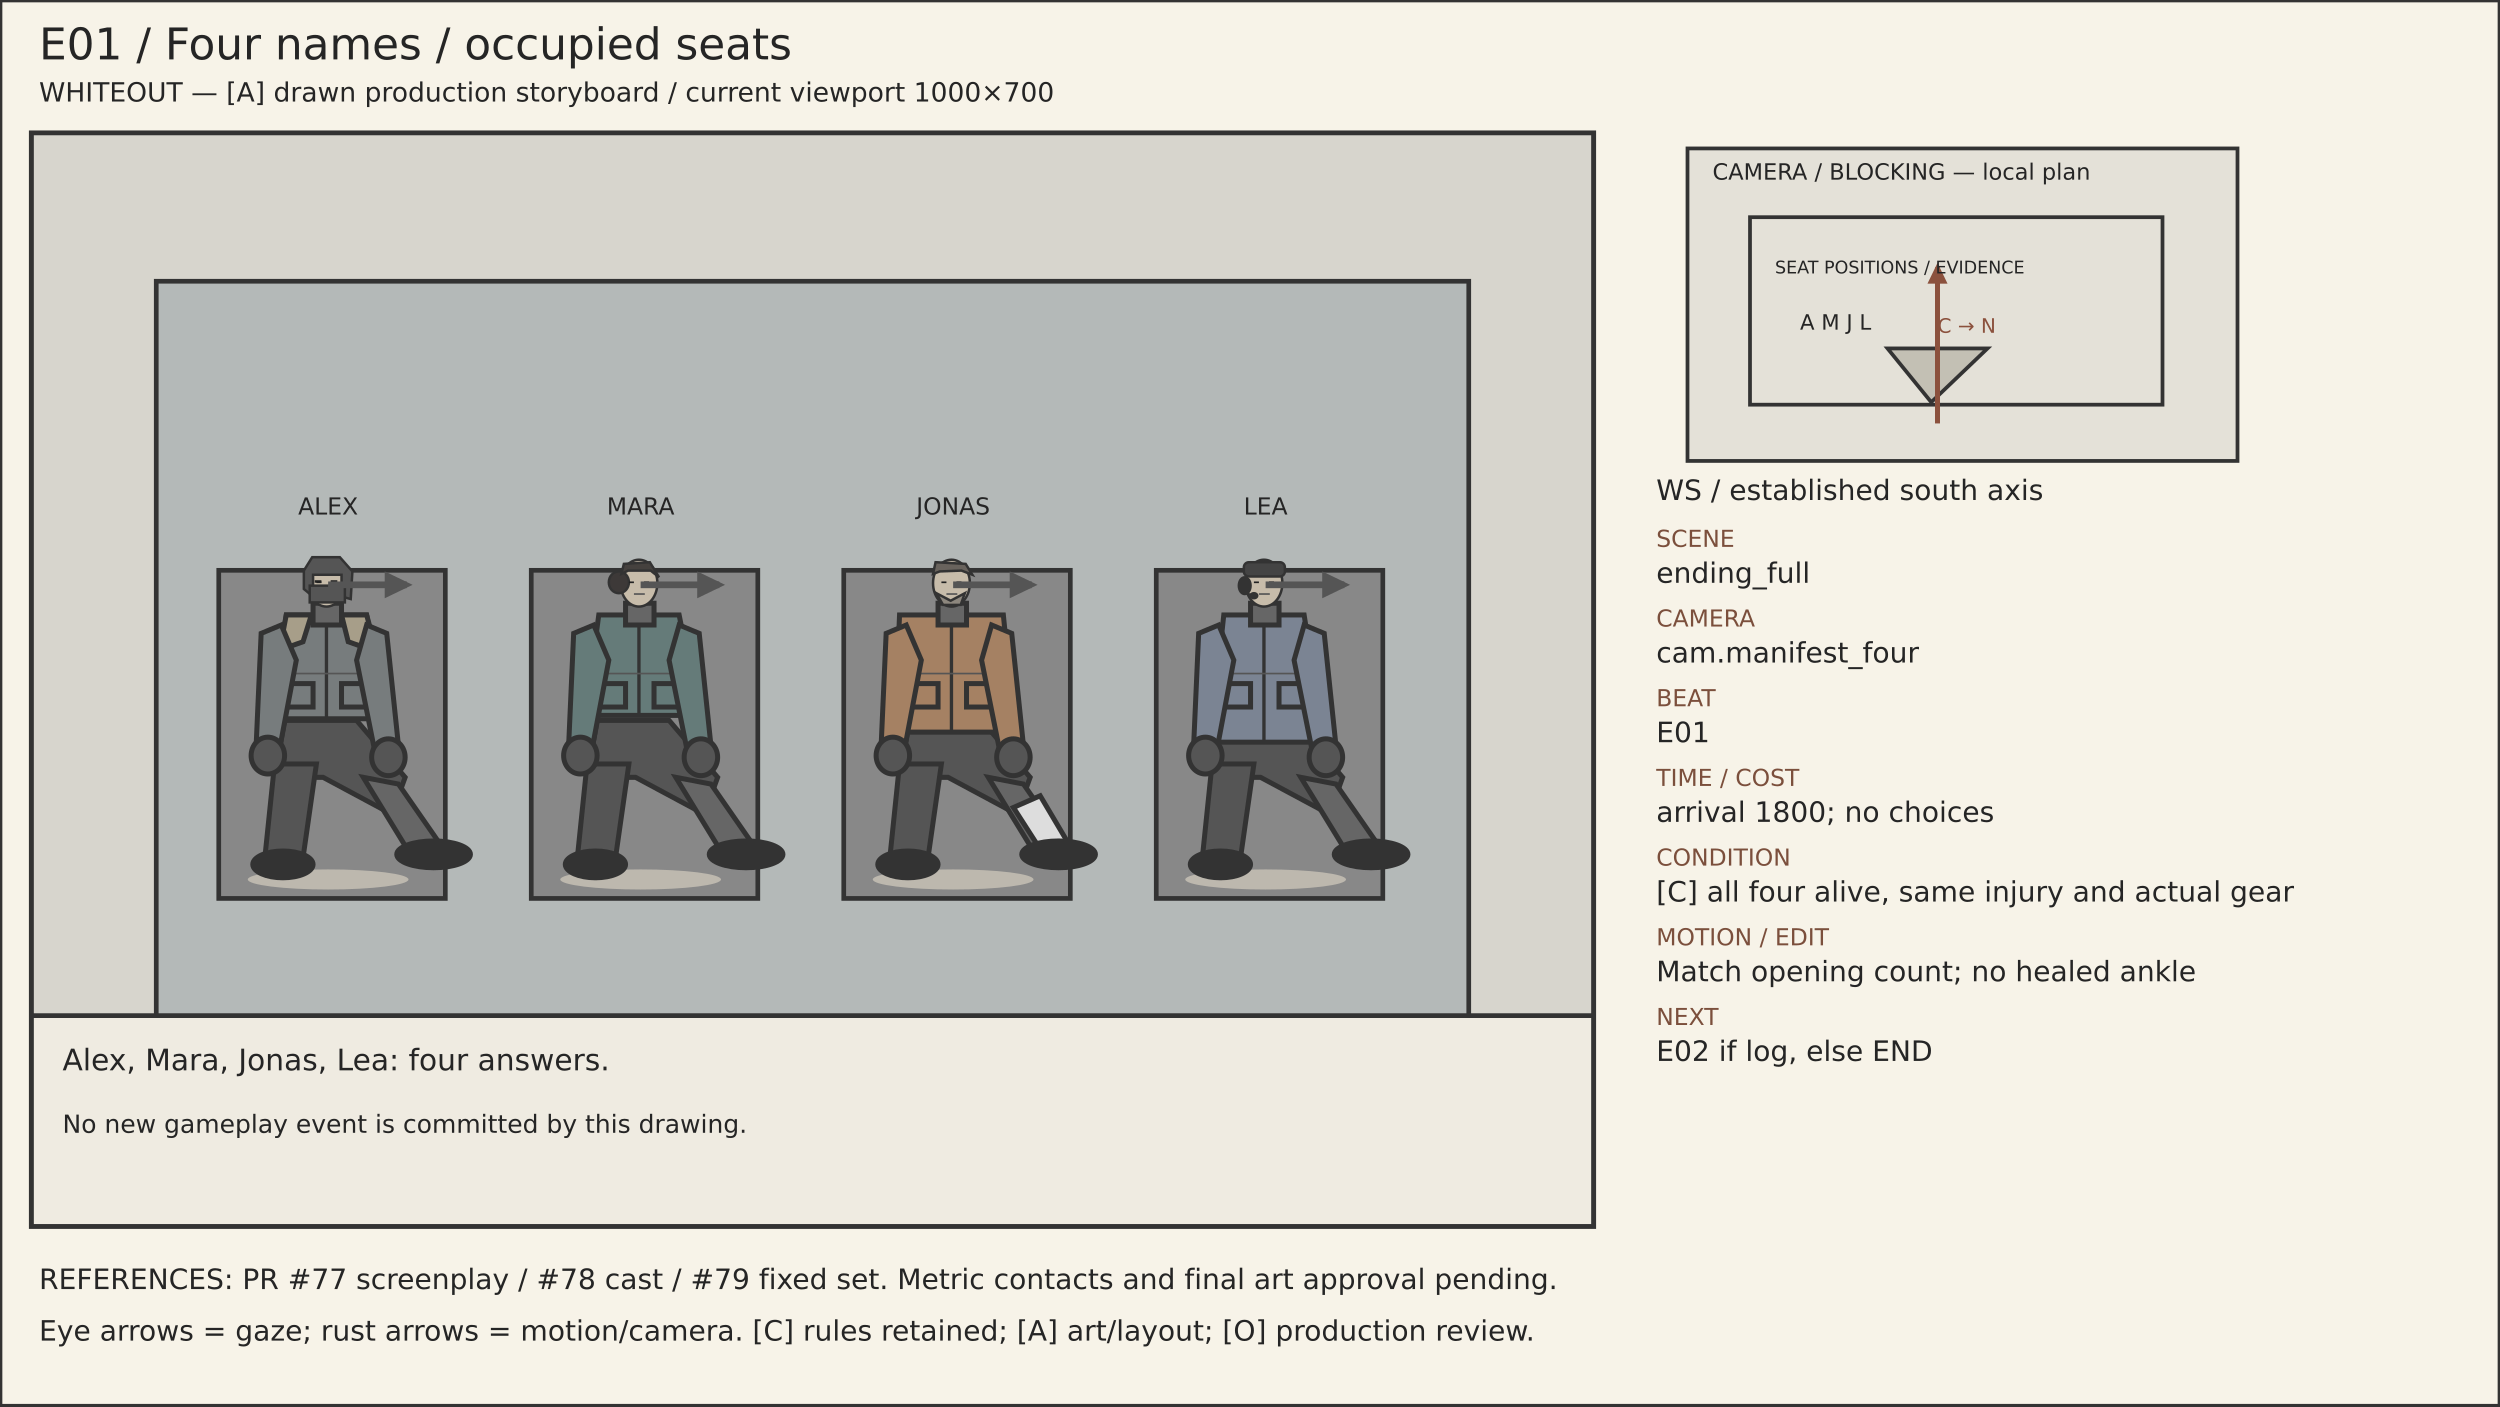
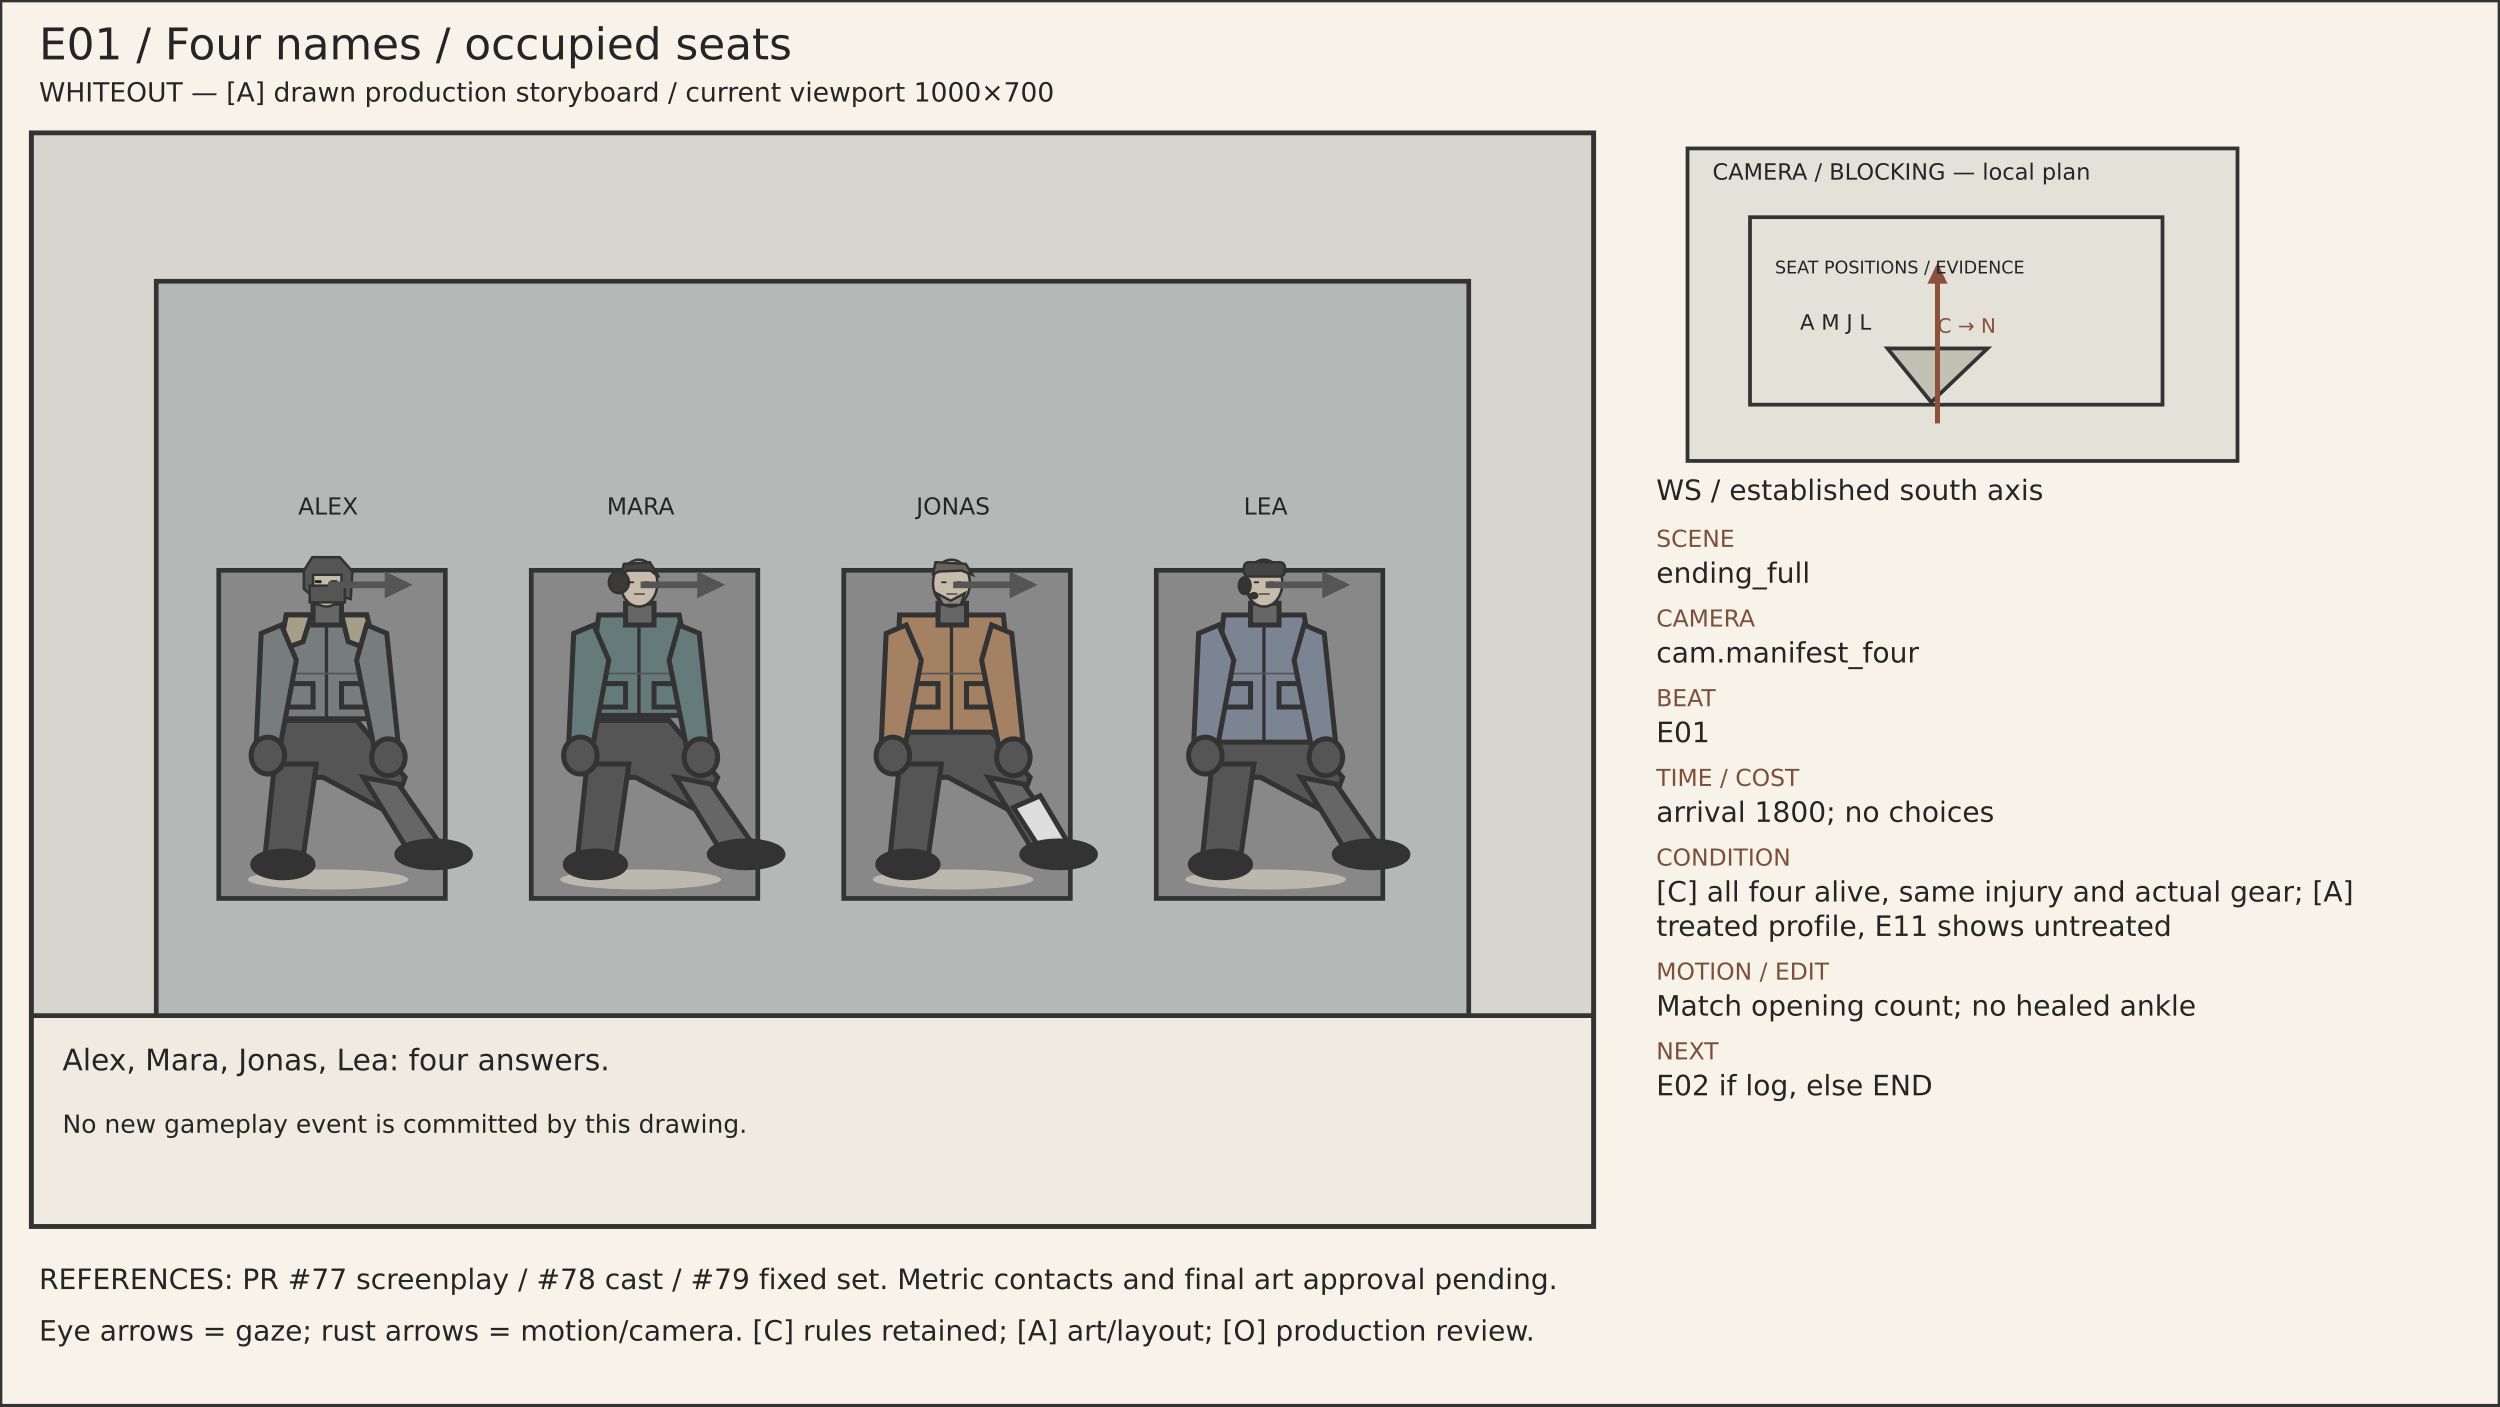
<svg xmlns="http://www.w3.org/2000/svg" width="1600" height="900" viewBox="0 0 1600 900">
  <rect x="0" y="0" width="1600" height="900" rx="0" fill="#f7f3e8" stroke="#333" stroke-width="3" />
  <text x="25" y="38" font-size="28" fill="#252525" text-anchor="start" font-family="DejaVu Sans,sans-serif">E01 / Four names / occupied seats</text>
  <text x="25" y="65" font-size="17" fill="#252525" text-anchor="start" font-family="DejaVu Sans,sans-serif">WHITEOUT — [A] drawn production storyboard / current viewport 1000×700</text>
  <svg x="20" y="85" width="1000" height="700" viewBox="0 0 1000 700">
    <rect x="0" y="0" width="1000" height="700" rx="0" fill="#d7d5cd" stroke="#333" stroke-width="3" />
    <rect x="80" y="95" width="840" height="480" rx="0" fill="#b4b9b8" stroke="#333" stroke-width="3" />
    <rect x="120" y="280" width="145" height="210" rx="0" fill="#888" stroke="#333" stroke-width="3" />
    <g transform="translate(136.4286,255.0) scale(1.071429)">
      <ellipse cx="50" cy="208" rx="48" ry="6" fill="#bdb8ae" stroke="none" stroke-width="3" />
      <polygon points="24,113 67,113 96,147 88,169 47,147 18,147" fill="#555" stroke="#333" stroke-width="3" />
      <polygon points="18,139 43,139 35,195 12,197" fill="#555" stroke="#333" stroke-width="3" />
      <polygon points="71,147 92,151 117,187 101,196" fill="#666" stroke="#333" stroke-width="3" />
      <ellipse cx="23" cy="199" rx="18" ry="8" fill="#333" stroke="#333" stroke-width="3" />
      <ellipse cx="113" cy="193" rx="22" ry="8" fill="#333" stroke="#333" stroke-width="3" />
      <polygon points="25,50 73,50 85,112 17,112" fill="#777c7d" stroke="#333" stroke-width="3" />
      <polygon points="25,50 40,50 35,66 21,71" fill="#a79e89" stroke="#333" stroke-width="3" />
      <polygon points="58,50 73,50 79,72 62,66" fill="#a79e89" stroke="#333" stroke-width="3" />
      <path d="M49,55 L49,112" fill="none" stroke="#333" stroke-width="2" />
      <path d="M20,85 L80,85" fill="none" stroke="#555" stroke-width="1" />
      <rect x="24" y="91" width="17" height="14" rx="0" fill="#777c7d" stroke="#333" stroke-width="3" />
      <rect x="58" y="91" width="17" height="14" rx="0" fill="#777c7d" stroke="#333" stroke-width="3" />
      <polygon points="22,56 10,61 7,128 21,130 31,77" fill="#777c7d" stroke="#333" stroke-width="3" />
      <polygon points="73,56 85,61 92,128 78,132 67,77" fill="#777c7d" stroke="#333" stroke-width="3" />
      <ellipse cx="14" cy="134" rx="10" ry="11" fill="#555" stroke="#333" stroke-width="3" />
      <ellipse cx="86" cy="135" rx="10" ry="11" fill="#555" stroke="#333" stroke-width="3" />
      <rect x="41" y="43" width="17" height="13" rx="0" fill="#666" stroke="#333" stroke-width="3" />
      <g transform="translate(24.5,15.5) scale(.5)">
        <ellipse cx="49" cy="31" rx="22" ry="28" fill="#c7bcaa" stroke="#333" stroke-width="3" />
        <polygon points="22,38 22,16 32,0 65,0 80,17 78,50 67,47 67,21 33,21 33,47" fill="#555" stroke="#333" stroke-width="3" />
        <rect x="29" y="34" width="42" height="20" rx="0" fill="#555" stroke="#333" stroke-width="3" />
        <path d="M35,29 L43,29" fill="none" stroke="#222" stroke-width="3" />
        <path d="M54,29 L62,29" fill="none" stroke="#222" stroke-width="3" />
        <path d="M37,30 L43,30" fill="none" stroke="#222" stroke-width="2" />
        <path d="M55,30 L61,30" fill="none" stroke="#222" stroke-width="2" />
        <path d="M43,44 L56,44" fill="none" stroke="#555" stroke-width="2" />
      </g>
      <text x="50" y="-10" font-size="14" fill="#252525" text-anchor="middle" font-family="DejaVu Sans,sans-serif">ALEX</text>
      <path d="M50,32 L97,32" fill="none" stroke="#555" stroke-width="4" />
      <polygon points="97,32 85.294,37.655 85.294,26.345" fill="#555" stroke="#555" stroke-width="3" />
    </g>
    <rect x="320" y="280" width="145" height="210" rx="0" fill="#888" stroke="#333" stroke-width="3" />
    <g transform="translate(336.4286,255.0) scale(1.071429)">
      <ellipse cx="50" cy="208" rx="48" ry="6" fill="#bdb8ae" stroke="none" stroke-width="3" />
      <polygon points="24,113 67,113 96,147 88,169 47,147 18,147" fill="#555" stroke="#333" stroke-width="3" />
      <polygon points="18,139 43,139 35,195 12,197" fill="#555" stroke="#333" stroke-width="3" />
      <polygon points="71,147 92,151 117,187 101,196" fill="#666" stroke="#333" stroke-width="3" />
      <ellipse cx="23" cy="199" rx="18" ry="8" fill="#333" stroke="#333" stroke-width="3" />
      <ellipse cx="113" cy="193" rx="22" ry="8" fill="#333" stroke="#333" stroke-width="3" />
      <polygon points="25,50 73,50 85,110 17,110" fill="#657b79" stroke="#333" stroke-width="3" />
      <path d="M49,55 L49,110" fill="none" stroke="#333" stroke-width="2" />
      <path d="M20,85 L80,85" fill="none" stroke="#555" stroke-width="1" />
      <rect x="24" y="91" width="17" height="14" rx="0" fill="#657b79" stroke="#333" stroke-width="3" />
      <rect x="58" y="91" width="17" height="14" rx="0" fill="#657b79" stroke="#333" stroke-width="3" />
      <polygon points="22,56 10,61 7,128 21,130 31,77" fill="#657b79" stroke="#333" stroke-width="3" />
      <polygon points="73,56 85,61 92,128 78,132 67,77" fill="#657b79" stroke="#333" stroke-width="3" />
      <ellipse cx="14" cy="134" rx="10" ry="11" fill="#555" stroke="#333" stroke-width="3" />
      <ellipse cx="86" cy="135" rx="10" ry="11" fill="#555" stroke="#333" stroke-width="3" />
      <rect x="41" y="43" width="17" height="13" rx="0" fill="#666" stroke="#333" stroke-width="3" />
      <g transform="translate(24.5,15.5) scale(.5)">
        <ellipse cx="49" cy="31" rx="22" ry="28" fill="#c7bcaa" stroke="#333" stroke-width="3" />
        <ellipse cx="25" cy="30" rx="12" ry="13" fill="#3d3938" stroke="#333" stroke-width="3" />
        <polygon points="28,20 31,8 62,6 73,24 63,16 36,16" fill="#45413e" stroke="#333" stroke-width="3" />
        <path d="M37,30 L43,30" fill="none" stroke="#222" stroke-width="2" />
        <path d="M55,30 L61,30" fill="none" stroke="#222" stroke-width="2" />
        <path d="M43,44 L56,44" fill="none" stroke="#555" stroke-width="2" />
      </g>
      <text x="50" y="-10" font-size="14" fill="#252525" text-anchor="middle" font-family="DejaVu Sans,sans-serif">MARA</text>
      <path d="M50,32 L97,32" fill="none" stroke="#555" stroke-width="4" />
      <polygon points="97,32 85.294,37.655 85.294,26.345" fill="#555" stroke="#555" stroke-width="3" />
    </g>
    <rect x="520" y="280" width="145" height="210" rx="0" fill="#888" stroke="#333" stroke-width="3" />
    <g transform="translate(536.4286,255.0) scale(1.071429)">
      <ellipse cx="50" cy="208" rx="48" ry="6" fill="#bdb8ae" stroke="none" stroke-width="3" />
      <polygon points="24,113 67,113 96,147 88,169 47,147 18,147" fill="#555" stroke="#333" stroke-width="3" />
      <polygon points="18,139 43,139 35,195 12,197" fill="#555" stroke="#333" stroke-width="3" />
      <polygon points="71,147 92,151 117,187 101,196" fill="#666" stroke="#333" stroke-width="3" />
      <polygon points="86,165 102,158 118,185 104,193" fill="#ddd" stroke="#333" stroke-width="3" />
      <ellipse cx="23" cy="199" rx="18" ry="8" fill="#333" stroke="#333" stroke-width="3" />
      <ellipse cx="113" cy="193" rx="22" ry="8" fill="#333" stroke="#333" stroke-width="3" />
      <polygon points="18,50 80,50 87,120 15,120" fill="#a58163" stroke="#333" stroke-width="3" />
      <path d="M49,55 L49,120" fill="none" stroke="#333" stroke-width="2" />
      <path d="M20,85 L80,85" fill="none" stroke="#555" stroke-width="1" />
      <rect x="24" y="91" width="17" height="14" rx="0" fill="#a58163" stroke="#333" stroke-width="3" />
      <rect x="58" y="91" width="17" height="14" rx="0" fill="#a58163" stroke="#333" stroke-width="3" />
      <polygon points="22,56 10,61 7,128 21,130 31,77" fill="#a58163" stroke="#333" stroke-width="3" />
      <polygon points="73,56 85,61 92,128 78,132 67,77" fill="#a58163" stroke="#333" stroke-width="3" />
      <ellipse cx="14" cy="134" rx="10" ry="11" fill="#555" stroke="#333" stroke-width="3" />
      <ellipse cx="86" cy="135" rx="10" ry="11" fill="#555" stroke="#333" stroke-width="3" />
      <rect x="41" y="43" width="17" height="13" rx="0" fill="#666" stroke="#333" stroke-width="3" />
      <g transform="translate(24.5,15.5) scale(.5)">
        <ellipse cx="49" cy="31" rx="22" ry="28" fill="#c7bcaa" stroke="#333" stroke-width="3" />
        <polygon points="27,20 30,6 66,8 74,21 61,16 35,17" fill="#69635d" stroke="#333" stroke-width="3" />
        <polygon points="31,43 48,52 65,43 60,57 39,57" fill="#8d877e" stroke="#333" stroke-width="3" />
        <path d="M37,30 L43,30" fill="none" stroke="#222" stroke-width="2" />
        <path d="M55,30 L61,30" fill="none" stroke="#222" stroke-width="2" />
        <path d="M43,44 L56,44" fill="none" stroke="#555" stroke-width="2" />
      </g>
      <text x="50" y="-10" font-size="14" fill="#252525" text-anchor="middle" font-family="DejaVu Sans,sans-serif">JONAS</text>
      <path d="M50,32 L97,32" fill="none" stroke="#555" stroke-width="4" />
      <polygon points="97,32 85.294,37.655 85.294,26.345" fill="#555" stroke="#555" stroke-width="3" />
    </g>
    <rect x="720" y="280" width="145" height="210" rx="0" fill="#888" stroke="#333" stroke-width="3" />
    <g transform="translate(736.4286,255.0) scale(1.071429)">
      <ellipse cx="50" cy="208" rx="48" ry="6" fill="#bdb8ae" stroke="none" stroke-width="3" />
      <polygon points="24,113 67,113 96,147 88,169 47,147 18,147" fill="#555" stroke="#333" stroke-width="3" />
      <polygon points="18,139 43,139 35,195 12,197" fill="#555" stroke="#333" stroke-width="3" />
      <polygon points="71,147 92,151 117,187 101,196" fill="#666" stroke="#333" stroke-width="3" />
      <ellipse cx="23" cy="199" rx="18" ry="8" fill="#333" stroke="#333" stroke-width="3" />
      <ellipse cx="113" cy="193" rx="22" ry="8" fill="#333" stroke="#333" stroke-width="3" />
      <polygon points="25,50 73,50 85,126 17,126" fill="#7b8493" stroke="#333" stroke-width="3" />
      <path d="M49,55 L49,126" fill="none" stroke="#333" stroke-width="2" />
      <path d="M20,85 L80,85" fill="none" stroke="#555" stroke-width="1" />
      <rect x="24" y="91" width="17" height="14" rx="0" fill="#7b8493" stroke="#333" stroke-width="3" />
      <rect x="58" y="91" width="17" height="14" rx="0" fill="#7b8493" stroke="#333" stroke-width="3" />
      <polygon points="22,56 10,61 7,128 21,130 31,77" fill="#7b8493" stroke="#333" stroke-width="3" />
      <polygon points="73,56 85,61 92,128 78,132 67,77" fill="#7b8493" stroke="#333" stroke-width="3" />
      <ellipse cx="14" cy="134" rx="10" ry="11" fill="#555" stroke="#333" stroke-width="3" />
      <ellipse cx="86" cy="135" rx="10" ry="11" fill="#555" stroke="#333" stroke-width="3" />
      <rect x="41" y="43" width="17" height="13" rx="0" fill="#666" stroke="#333" stroke-width="3" />
      <g transform="translate(24.5,15.5) scale(.5)">
        <ellipse cx="49" cy="31" rx="22" ry="28" fill="#c7bcaa" stroke="#333" stroke-width="3" />
        <rect x="25" y="6" width="49" height="17" rx="6" fill="#444" stroke="#333" stroke-width="3" />
        <ellipse cx="26" cy="34" rx="7" ry="10" fill="#333" stroke="#333" stroke-width="3" />
        <path d="M21,41 L36,46" fill="none" stroke="#333" stroke-width="3" />
        <ellipse cx="37" cy="46" rx="4" ry="3" fill="#333" stroke="#333" stroke-width="3" />
        <path d="M37,30 L43,30" fill="none" stroke="#222" stroke-width="2" />
        <path d="M55,30 L61,30" fill="none" stroke="#222" stroke-width="2" />
        <path d="M43,44 L56,44" fill="none" stroke="#555" stroke-width="2" />
      </g>
      <text x="50" y="-10" font-size="14" fill="#252525" text-anchor="middle" font-family="DejaVu Sans,sans-serif">LEA</text>
      <path d="M50,32 L97,32" fill="none" stroke="#555" stroke-width="4" />
      <polygon points="97,32 85.294,37.655 85.294,26.345" fill="#555" stroke="#555" stroke-width="3" />
    </g>
    <rect x="0" y="565" width="1000" height="135" rx="0" fill="#efebe1" stroke="#333" stroke-width="3" />
    <text x="20" y="600" font-size="19" fill="#252525" text-anchor="start" font-family="DejaVu Sans,sans-serif">Alex, Mara, Jonas, Lea: four answers.</text>
    <text x="20" y="640" font-size="16" fill="#252525" text-anchor="start" font-family="DejaVu Sans,sans-serif">No new gameplay event is committed by this drawing.</text>
  </svg>
  <rect x="20" y="85" width="1000" height="700" rx="0" fill="none" stroke="#333" stroke-width="3" />
  <g transform="translate(216,19) scale(.8)">
    <rect x="1080" y="95" width="440" height="250" rx="0" fill="#e4e1d8" stroke="#333" stroke-width="3" />
    <text x="1100" y="120" font-size="18" fill="#252525" text-anchor="start" font-family="DejaVu Sans,sans-serif">CAMERA / BLOCKING — local plan</text>
    <rect x="1130" y="150" width="330" height="150" rx="0" fill="none" stroke="#333" stroke-width="3" />
    <polygon points="1275,298 1240,255 1320,255" fill="#c3c0b4" stroke="#333" stroke-width="3" />
    <path d="M1280,315 L1280,190" fill="none" stroke="#8b513d" stroke-width="4" />
    <polygon points="1280,190 1285.655,201.706 1274.345,201.706" fill="#8b513d" stroke="#8b513d" stroke-width="3" />
    <text x="1280.0" y="242.5" font-size="16" fill="#8b513d" text-anchor="start" font-family="DejaVu Sans,sans-serif">C → N</text>
    <text x="1150" y="195" font-size="14" fill="#252525" text-anchor="start" font-family="DejaVu Sans,sans-serif">SEAT POSITIONS / EVIDENCE</text>
    <text x="1170" y="240" font-size="17" fill="#252525" text-anchor="start" font-family="DejaVu Sans,sans-serif">A  M  J  L</text>
  </g>
  <text x="1060" y="320" font-size="18" fill="#252525" text-anchor="start" font-family="DejaVu Sans,sans-serif">WS / established south axis</text>
  <text x="1060" y="350" font-size="15" fill="#7b4f3c" text-anchor="start" font-family="DejaVu Sans,sans-serif">SCENE</text>
  <text x="1060" y="373" font-size="18" fill="#252525" text-anchor="start" font-family="DejaVu Sans,sans-serif">ending_full</text>
  <text x="1060" y="401" font-size="15" fill="#7b4f3c" text-anchor="start" font-family="DejaVu Sans,sans-serif">CAMERA</text>
  <text x="1060" y="424" font-size="18" fill="#252525" text-anchor="start" font-family="DejaVu Sans,sans-serif">cam.manifest_four</text>
  <text x="1060" y="452" font-size="15" fill="#7b4f3c" text-anchor="start" font-family="DejaVu Sans,sans-serif">BEAT</text>
  <text x="1060" y="475" font-size="18" fill="#252525" text-anchor="start" font-family="DejaVu Sans,sans-serif">E01</text>
  <text x="1060" y="503" font-size="15" fill="#7b4f3c" text-anchor="start" font-family="DejaVu Sans,sans-serif">TIME / COST</text>
  <text x="1060" y="526" font-size="18" fill="#252525" text-anchor="start" font-family="DejaVu Sans,sans-serif">arrival 1800; no choices</text>
  <text x="1060" y="554" font-size="15" fill="#7b4f3c" text-anchor="start" font-family="DejaVu Sans,sans-serif">CONDITION</text>
-   <text x="1060" y="577" font-size="18" fill="#252525" text-anchor="start" font-family="DejaVu Sans,sans-serif">[C] all four alive, same injury and actual gear</text>
-   <text x="1060" y="605" font-size="15" fill="#7b4f3c" text-anchor="start" font-family="DejaVu Sans,sans-serif">MOTION / EDIT</text>
-   <text x="1060" y="628" font-size="18" fill="#252525" text-anchor="start" font-family="DejaVu Sans,sans-serif">Match opening count; no healed ankle</text>
-   <text x="1060" y="656" font-size="15" fill="#7b4f3c" text-anchor="start" font-family="DejaVu Sans,sans-serif">NEXT</text>
-   <text x="1060" y="679" font-size="18" fill="#252525" text-anchor="start" font-family="DejaVu Sans,sans-serif">E02 if log, else END</text>
+   <text x="1060" y="577" font-size="18" fill="#252525" text-anchor="start" font-family="DejaVu Sans,sans-serif">[C] all four alive, same injury and actual gear; [A]</text>
+   <text x="1060" y="599" font-size="18" fill="#252525" text-anchor="start" font-family="DejaVu Sans,sans-serif">treated profile, E11 shows untreated</text>
+   <text x="1060" y="627" font-size="15" fill="#7b4f3c" text-anchor="start" font-family="DejaVu Sans,sans-serif">MOTION / EDIT</text>
+   <text x="1060" y="650" font-size="18" fill="#252525" text-anchor="start" font-family="DejaVu Sans,sans-serif">Match opening count; no healed ankle</text>
+   <text x="1060" y="678" font-size="15" fill="#7b4f3c" text-anchor="start" font-family="DejaVu Sans,sans-serif">NEXT</text>
+   <text x="1060" y="701" font-size="18" fill="#252525" text-anchor="start" font-family="DejaVu Sans,sans-serif">E02 if log, else END</text>
  <text x="25" y="825" font-size="18" fill="#252525" text-anchor="start" font-family="DejaVu Sans,sans-serif">REFERENCES: PR #77 screenplay / #78 cast / #79 fixed set. Metric contacts and final art approval pending.</text>
  <text x="25" y="858" font-size="18" fill="#252525" text-anchor="start" font-family="DejaVu Sans,sans-serif">Eye arrows = gaze; rust arrows = motion/camera. [C] rules retained; [A] art/layout; [O] production review.</text>
</svg>
